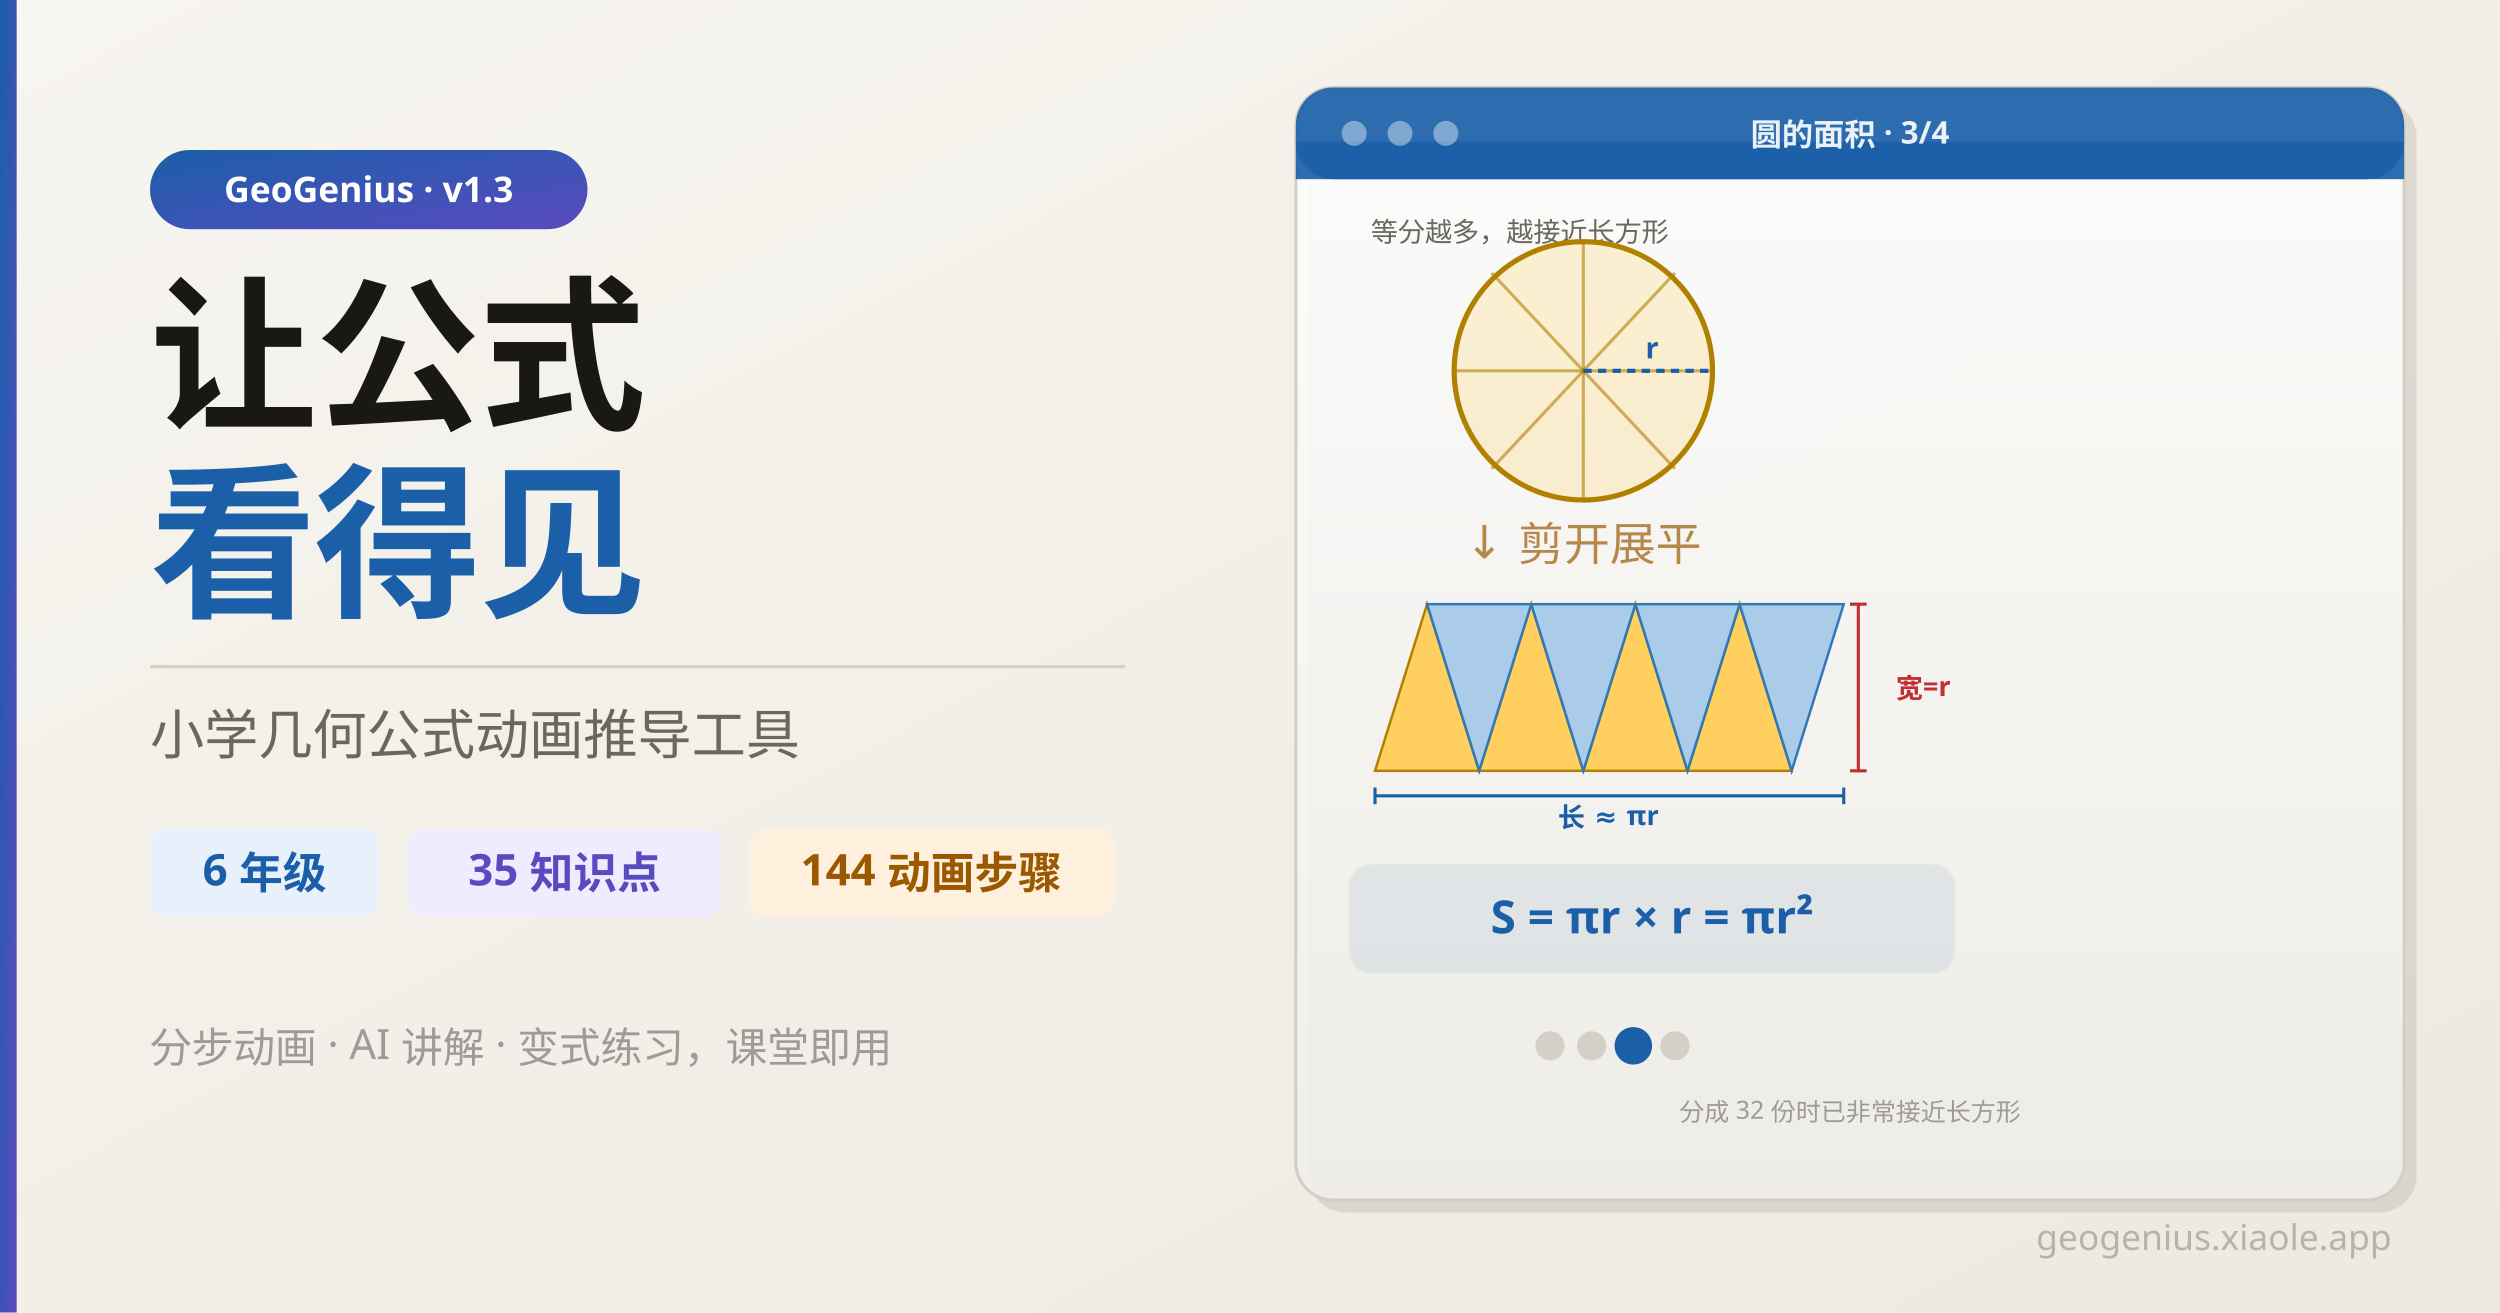
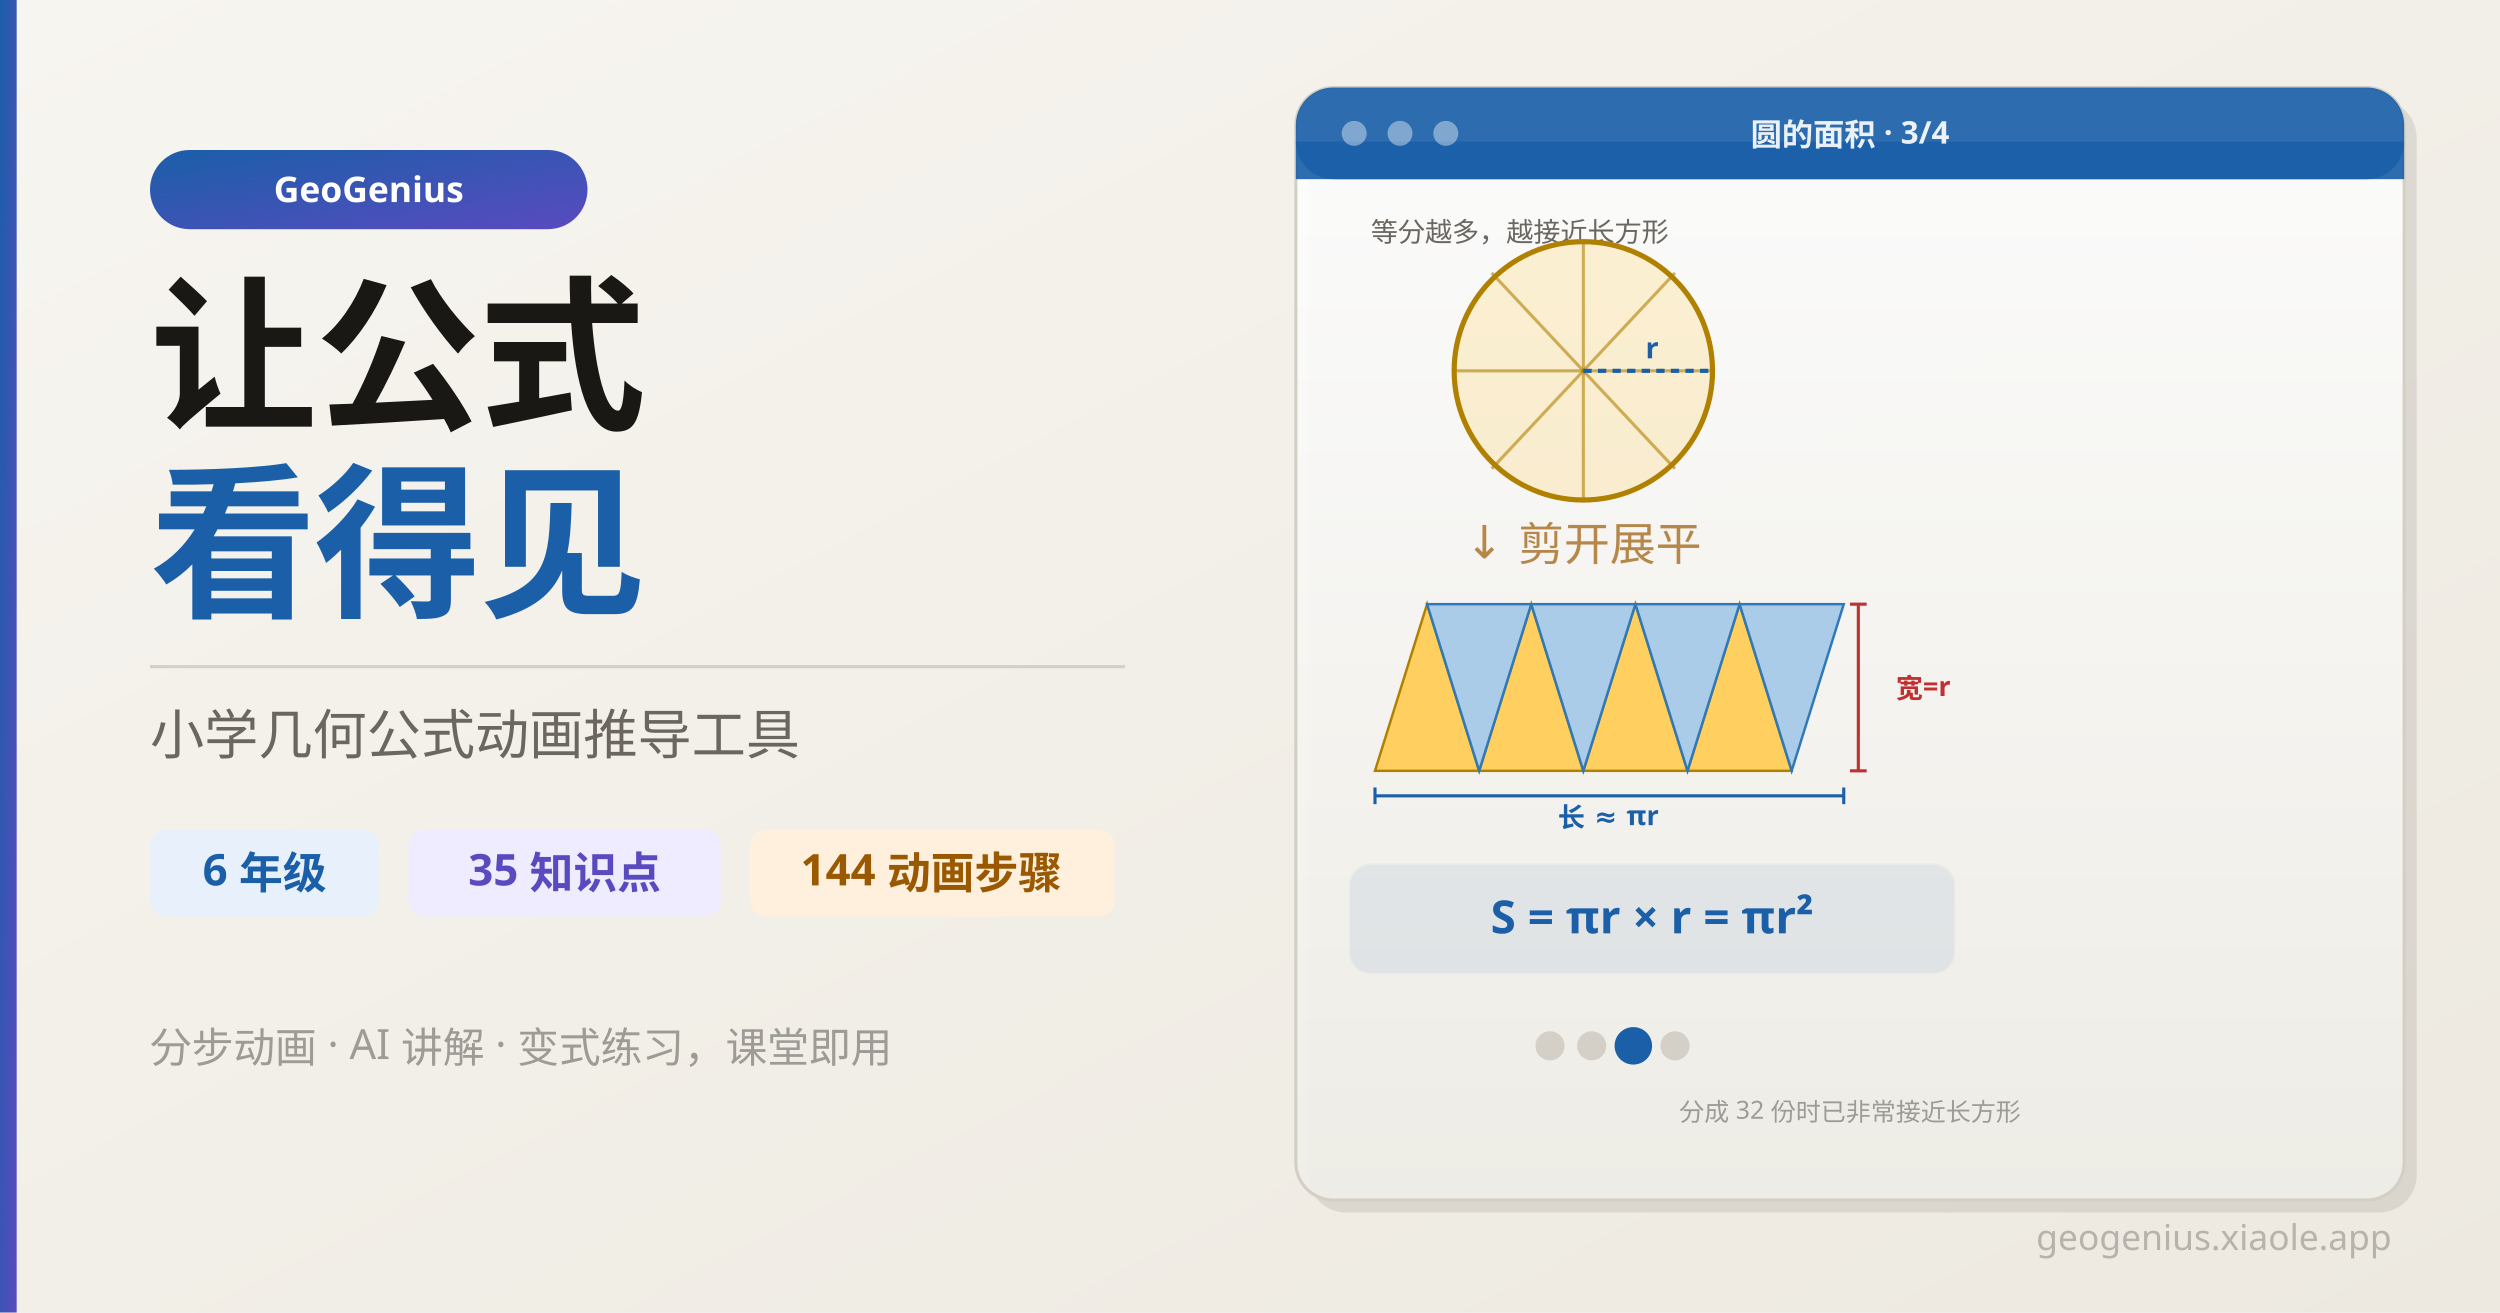
<svg xmlns="http://www.w3.org/2000/svg" width="1200" height="630" viewBox="0 0 1200 630">
  <defs>
    <linearGradient id="bg" x1="0" y1="0" x2="1" y2="1">
      <stop offset="0%" stop-color="#f7f5f0" />
      <stop offset="100%" stop-color="#ede9e0" />
    </linearGradient>
    <linearGradient id="badge" x1="0" y1="0" x2="1" y2="1">
      <stop offset="0%" stop-color="#1a5fa8" />
      <stop offset="100%" stop-color="#5a4ac0" />
    </linearGradient>
    <linearGradient id="panelbg" x1="0" y1="0" x2="0" y2="1">
      <stop offset="0%" stop-color="#ffffff" stop-opacity="0.92" />
      <stop offset="100%" stop-color="#f0eee8" stop-opacity="0.92" />
    </linearGradient>
  </defs>
  <rect width="1200" height="630" fill="url(#bg)" />
  <rect x="0" y="0" width="8" height="630" fill="url(#badge)" />
  <rect x="628" y="48" width="532" height="534" rx="18" fill="#1a1814" opacity="0.10" />
  <rect x="622" y="42" width="532" height="534" rx="18" fill="url(#panelbg)" stroke="#d4cfc5" stroke-width="1.5" />
  <rect x="622" y="42" width="532" height="44" rx="18" fill="#1a5fa8" opacity="0.92" />
  <rect x="622" y="68" width="532" height="18" fill="#1a5fa8" opacity="0.92" />
  <circle cx="650" cy="64" r="6" fill="white" opacity="0.4" />
  <circle cx="672" cy="64" r="6" fill="white" opacity="0.4" />
  <circle cx="694" cy="64" r="6" fill="white" opacity="0.4" />
  <text x="888" y="70" font-family="'Source Han Sans CN','Heiti SC',sans-serif" font-size="15" font-weight="600" fill="white" text-anchor="middle" opacity="0.9">圆的面积 · 3/4</text>
  <text x="658" y="116" font-family="'Source Han Sans CN','Heiti SC',sans-serif" font-size="13" fill="#6b6760">等分越多，越接近长方形</text>
  <circle cx="760" cy="178" r="62" fill="#FFD060" fill-opacity="0.25" stroke="#B08000" stroke-width="2.5" />
  <line x1="760" y1="116" x2="760" y2="178" stroke="#B08000" stroke-width="1.5" opacity="0.6" />
  <line x1="804" y1="131" x2="760" y2="178" stroke="#B08000" stroke-width="1.5" opacity="0.6" />
  <line x1="822" y1="178" x2="760" y2="178" stroke="#B08000" stroke-width="1.5" opacity="0.6" />
  <line x1="804" y1="225" x2="760" y2="178" stroke="#B08000" stroke-width="1.5" opacity="0.6" />
  <line x1="760" y1="240" x2="760" y2="178" stroke="#B08000" stroke-width="1.5" opacity="0.6" />
  <line x1="716" y1="225" x2="760" y2="178" stroke="#B08000" stroke-width="1.5" opacity="0.6" />
  <line x1="698" y1="178" x2="760" y2="178" stroke="#B08000" stroke-width="1.5" opacity="0.6" />
  <line x1="716" y1="131" x2="760" y2="178" stroke="#B08000" stroke-width="1.5" opacity="0.6" />
  <line x1="760" y1="178" x2="822" y2="178" stroke="#1A5FA8" stroke-width="2" stroke-dasharray="4,3" />
  <text x="793" y="172" font-family="'Source Han Sans CN','Heiti SC',sans-serif" font-size="14" font-weight="700" fill="#1A5FA8" text-anchor="middle">r</text>
  <text x="760" y="268" font-family="'Source Han Sans CN','Heiti SC',sans-serif" font-size="22" fill="#9a5800" text-anchor="middle" opacity="0.7">↓ 剪开展平</text>
  <polygon points="660,370 685,290 710,370" fill="#FFD060" stroke="#B08000" stroke-width="1.2" />
  <polygon points="710,370 735,290 760,370" fill="#FFD060" stroke="#B08000" stroke-width="1.2" />
  <polygon points="760,370 785,290 810,370" fill="#FFD060" stroke="#B08000" stroke-width="1.2" />
  <polygon points="810,370 835,290 860,370" fill="#FFD060" stroke="#B08000" stroke-width="1.2" />
  <polygon points="685,290 710,370 735,290" fill="#AACCE8" stroke="#3078B8" stroke-width="1.2" />
  <polygon points="735,290 760,370 785,290" fill="#AACCE8" stroke="#3078B8" stroke-width="1.2" />
  <polygon points="785,290 810,370 835,290" fill="#AACCE8" stroke="#3078B8" stroke-width="1.2" />
  <polygon points="835,290 860,370 885,290" fill="#AACCE8" stroke="#3078B8" stroke-width="1.2" />
  <line x1="660" y1="382" x2="885" y2="382" stroke="#1A5FA8" stroke-width="1.5" />
  <line x1="660" y1="378" x2="660" y2="386" stroke="#1A5FA8" stroke-width="1.5" />
  <line x1="885" y1="378" x2="885" y2="386" stroke="#1A5FA8" stroke-width="1.5" />
  <text x="772" y="397" font-family="'Source Han Sans CN','Heiti SC',sans-serif" font-size="13" font-weight="600" fill="#1A5FA8" text-anchor="middle">长 ≈ πr</text>
  <line x1="892" y1="290" x2="892" y2="370" stroke="#C03030" stroke-width="1.5" />
  <line x1="888" y1="290" x2="896" y2="290" stroke="#C03030" stroke-width="1.5" />
  <line x1="888" y1="370" x2="896" y2="370" stroke="#C03030" stroke-width="1.5" />
  <text x="910" y="335" font-family="'Source Han Sans CN','Heiti SC',sans-serif" font-size="13" font-weight="600" fill="#C03030">宽=r</text>
  <rect x="648" y="415" width="290" height="52" rx="10" fill="#1a5fa8" opacity="0.08" stroke="#1a5fa8" stroke-width="1.5" stroke-opacity="0.3" />
  <text x="793" y="448" font-family="'Source Han Sans CN','Heiti SC',sans-serif" font-size="22" font-weight="700" fill="#1A5FA8" text-anchor="middle">S = πr × r = πr²</text>
  <circle cx="744" cy="502" r="7" fill="#d4d0c8" />
  <circle cx="764" cy="502" r="7" fill="#d4d0c8" />
  <circle cx="784" cy="502" r="9" fill="#1a5fa8" />
  <circle cx="804" cy="502" r="7" fill="#d4d0c8" />
  <text x="888" y="538" font-family="'Source Han Sans CN','Heiti SC',sans-serif" font-size="12" fill="#9e9b96" text-anchor="middle">分成 32 份时已非常接近长方形</text>
  <rect x="72" y="72" width="210" height="38" rx="19" fill="url(#badge)" />
-   <text x="177" y="97" font-family="'Source Han Sans CN','Heiti SC',sans-serif" font-size="17" font-weight="700" fill="white" text-anchor="middle">GeoGenius · v1.3</text>
+   <text x="177" y="97" font-family="'Source Han Sans CN','Heiti SC',sans-serif" font-size="17" font-weight="700" fill="white" text-anchor="middle">GeoGenius</text>
  <text x="72" y="200" font-family="'Source Han Sans CN','Heiti SC',sans-serif" font-size="80" font-weight="700" fill="#1a1814" letter-spacing="-1">让公式</text>
  <text x="72" y="290" font-family="'Source Han Sans CN','Heiti SC',sans-serif" font-size="80" font-weight="700" fill="#1a5fa8" letter-spacing="-1">看得见</text>
  <line x1="72" y1="320" x2="540" y2="320" stroke="#d4d0c8" stroke-width="1.5" />
  <text x="72" y="362" font-family="'Source Han Sans CN','Heiti SC',sans-serif" font-size="26" fill="#6b6760">小学几何公式动画推导工具</text>
  <g font-family="'Source Han Sans CN','Heiti SC',sans-serif" font-size="21" font-weight="600">
    <rect x="72" y="398" width="110" height="42" rx="8" fill="#e8f1fb" />
    <text x="127" y="425" fill="#1a5fa8" text-anchor="middle">6 年级</text>
    <rect x="196" y="398" width="150" height="42" rx="8" fill="#EEECFE" />
    <text x="271" y="425" fill="#5a4ac0" text-anchor="middle">35 知识点</text>
    <rect x="360" y="398" width="175" height="42" rx="8" fill="#FEF0DC" />
    <text x="447" y="425" fill="#9a5800" text-anchor="middle">144 动画步骤</text>
  </g>
  <text x="72" y="510" font-family="'Source Han Sans CN','Heiti SC',sans-serif" font-size="20" fill="#9e9b96">分步动画 · AI 讲解 · 变式练习，课堂即用</text>
  <text x="1148" y="600" font-family="'Source Han Sans CN','Heiti SC',sans-serif" font-size="17" fill="#9e9b96" text-anchor="end" opacity="0.7">geogenius.xiaole.app</text>
</svg>
